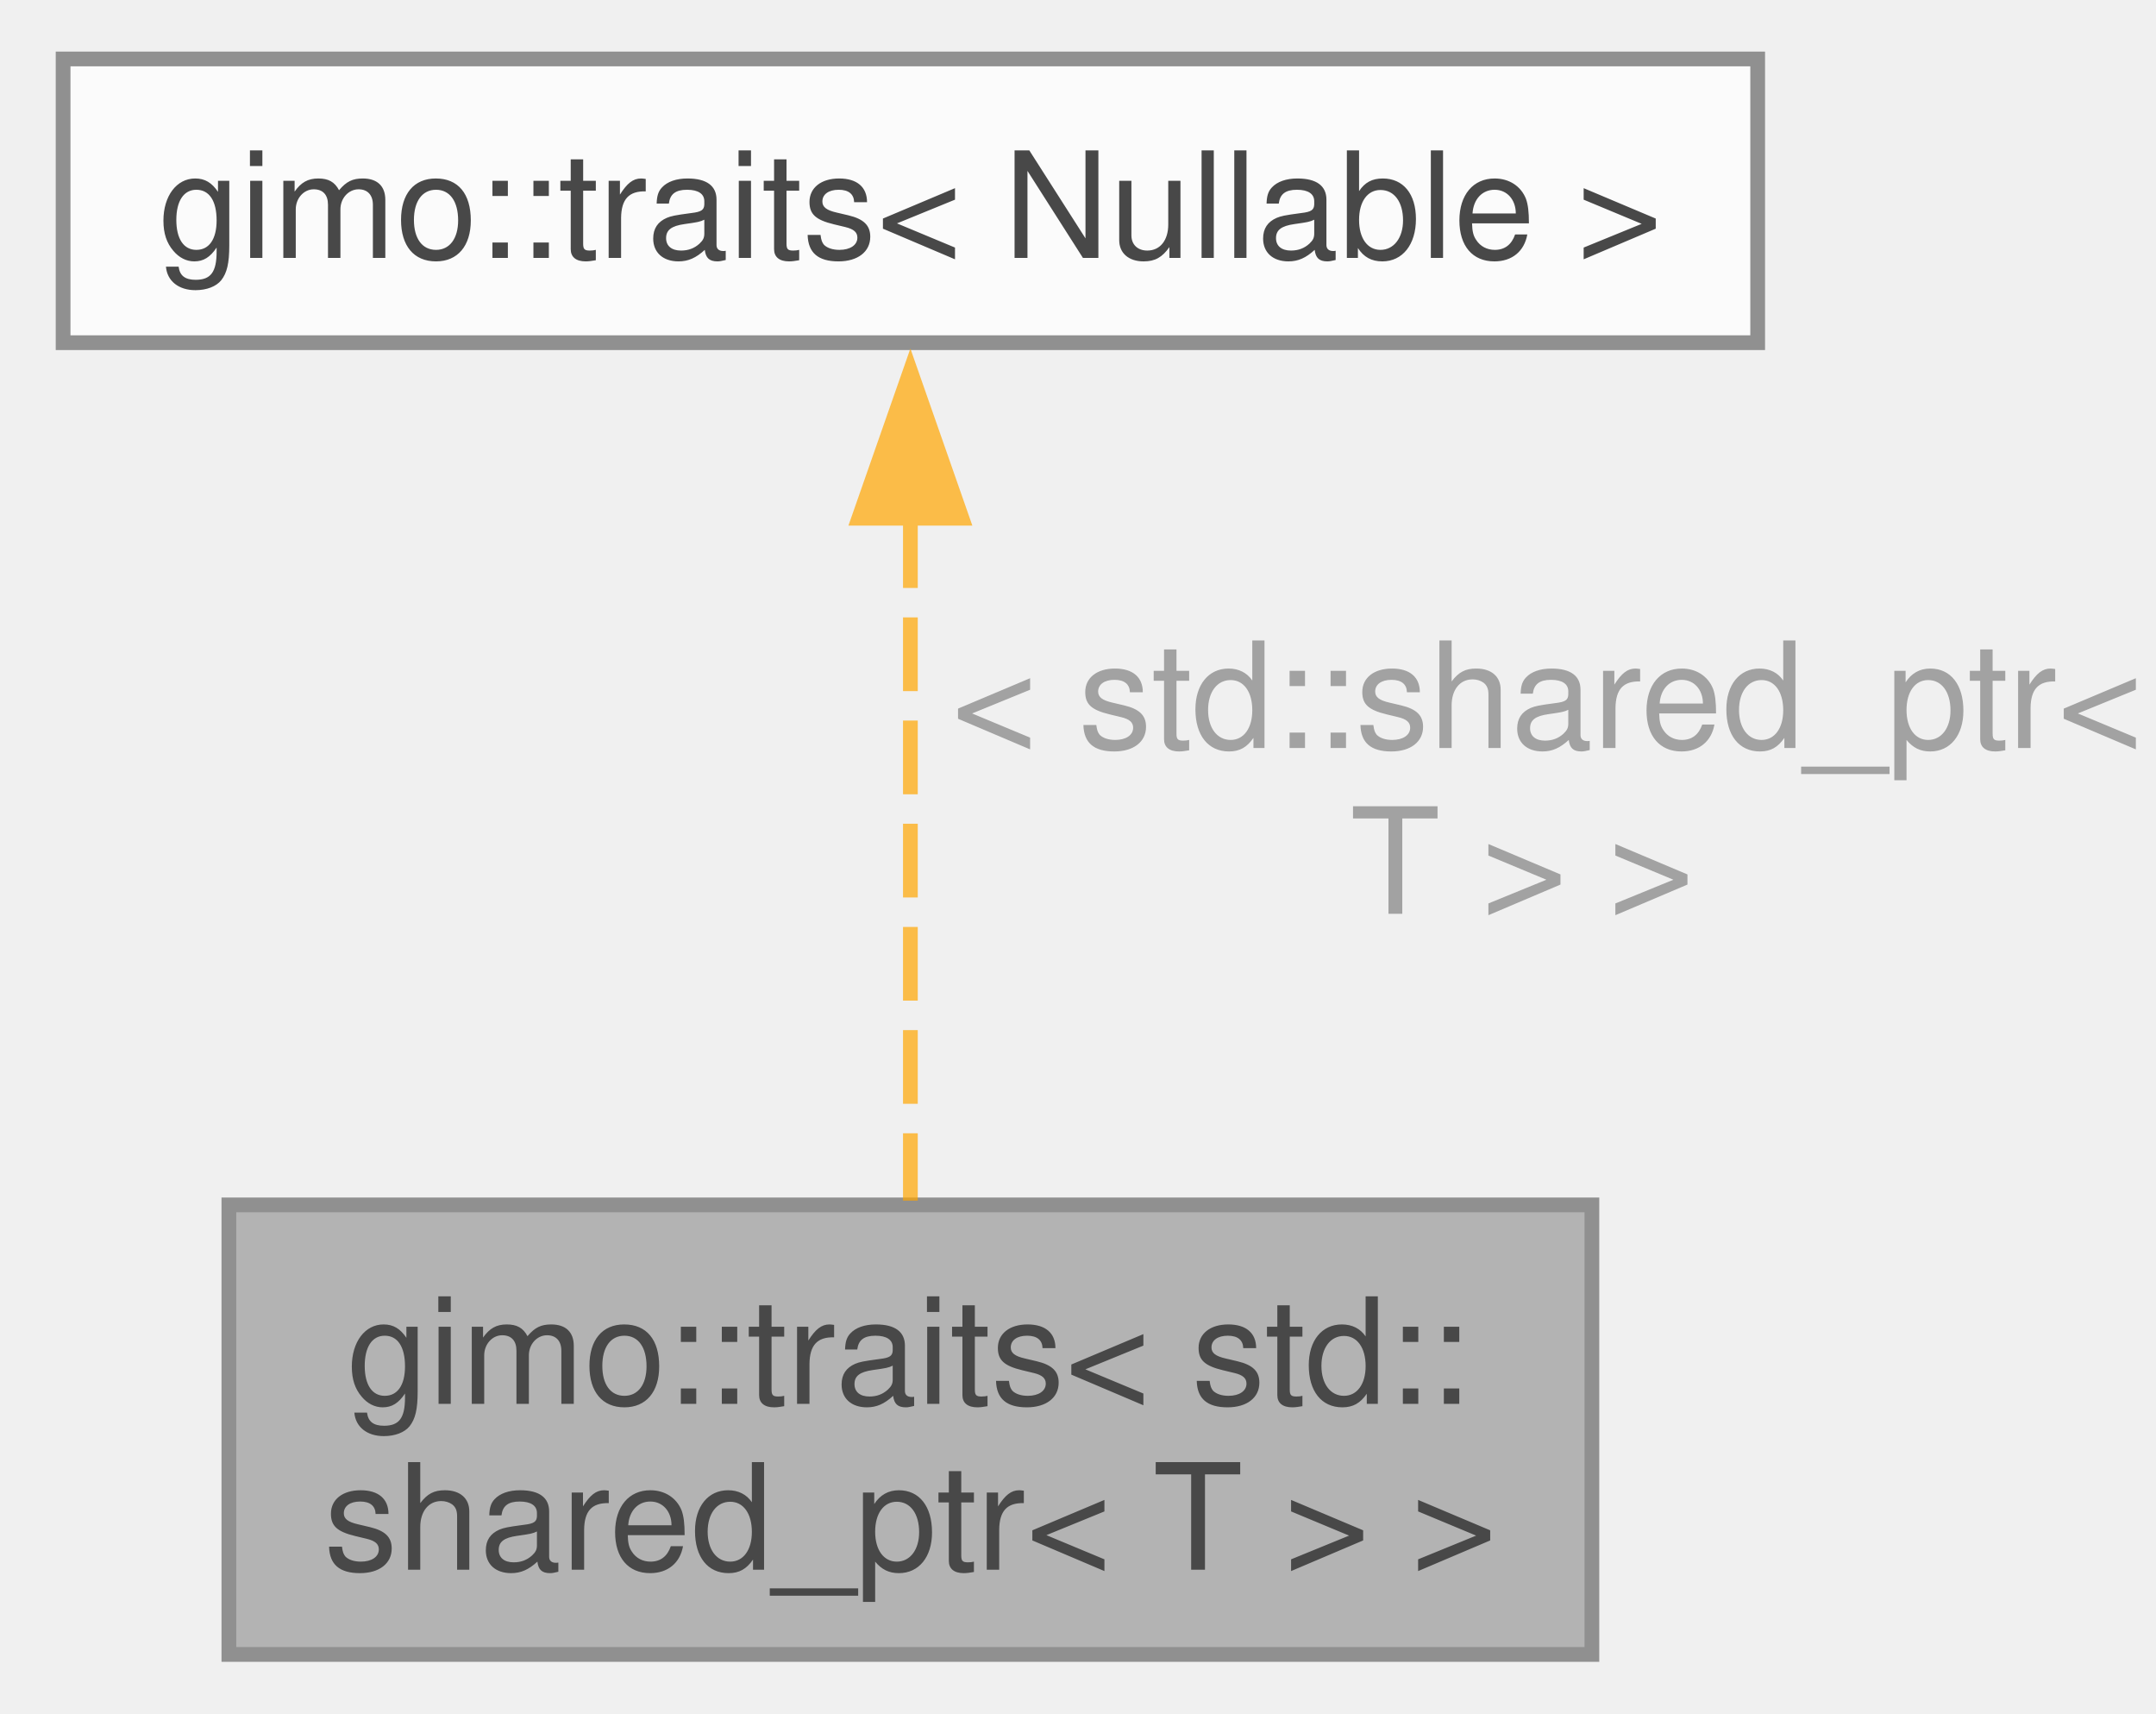
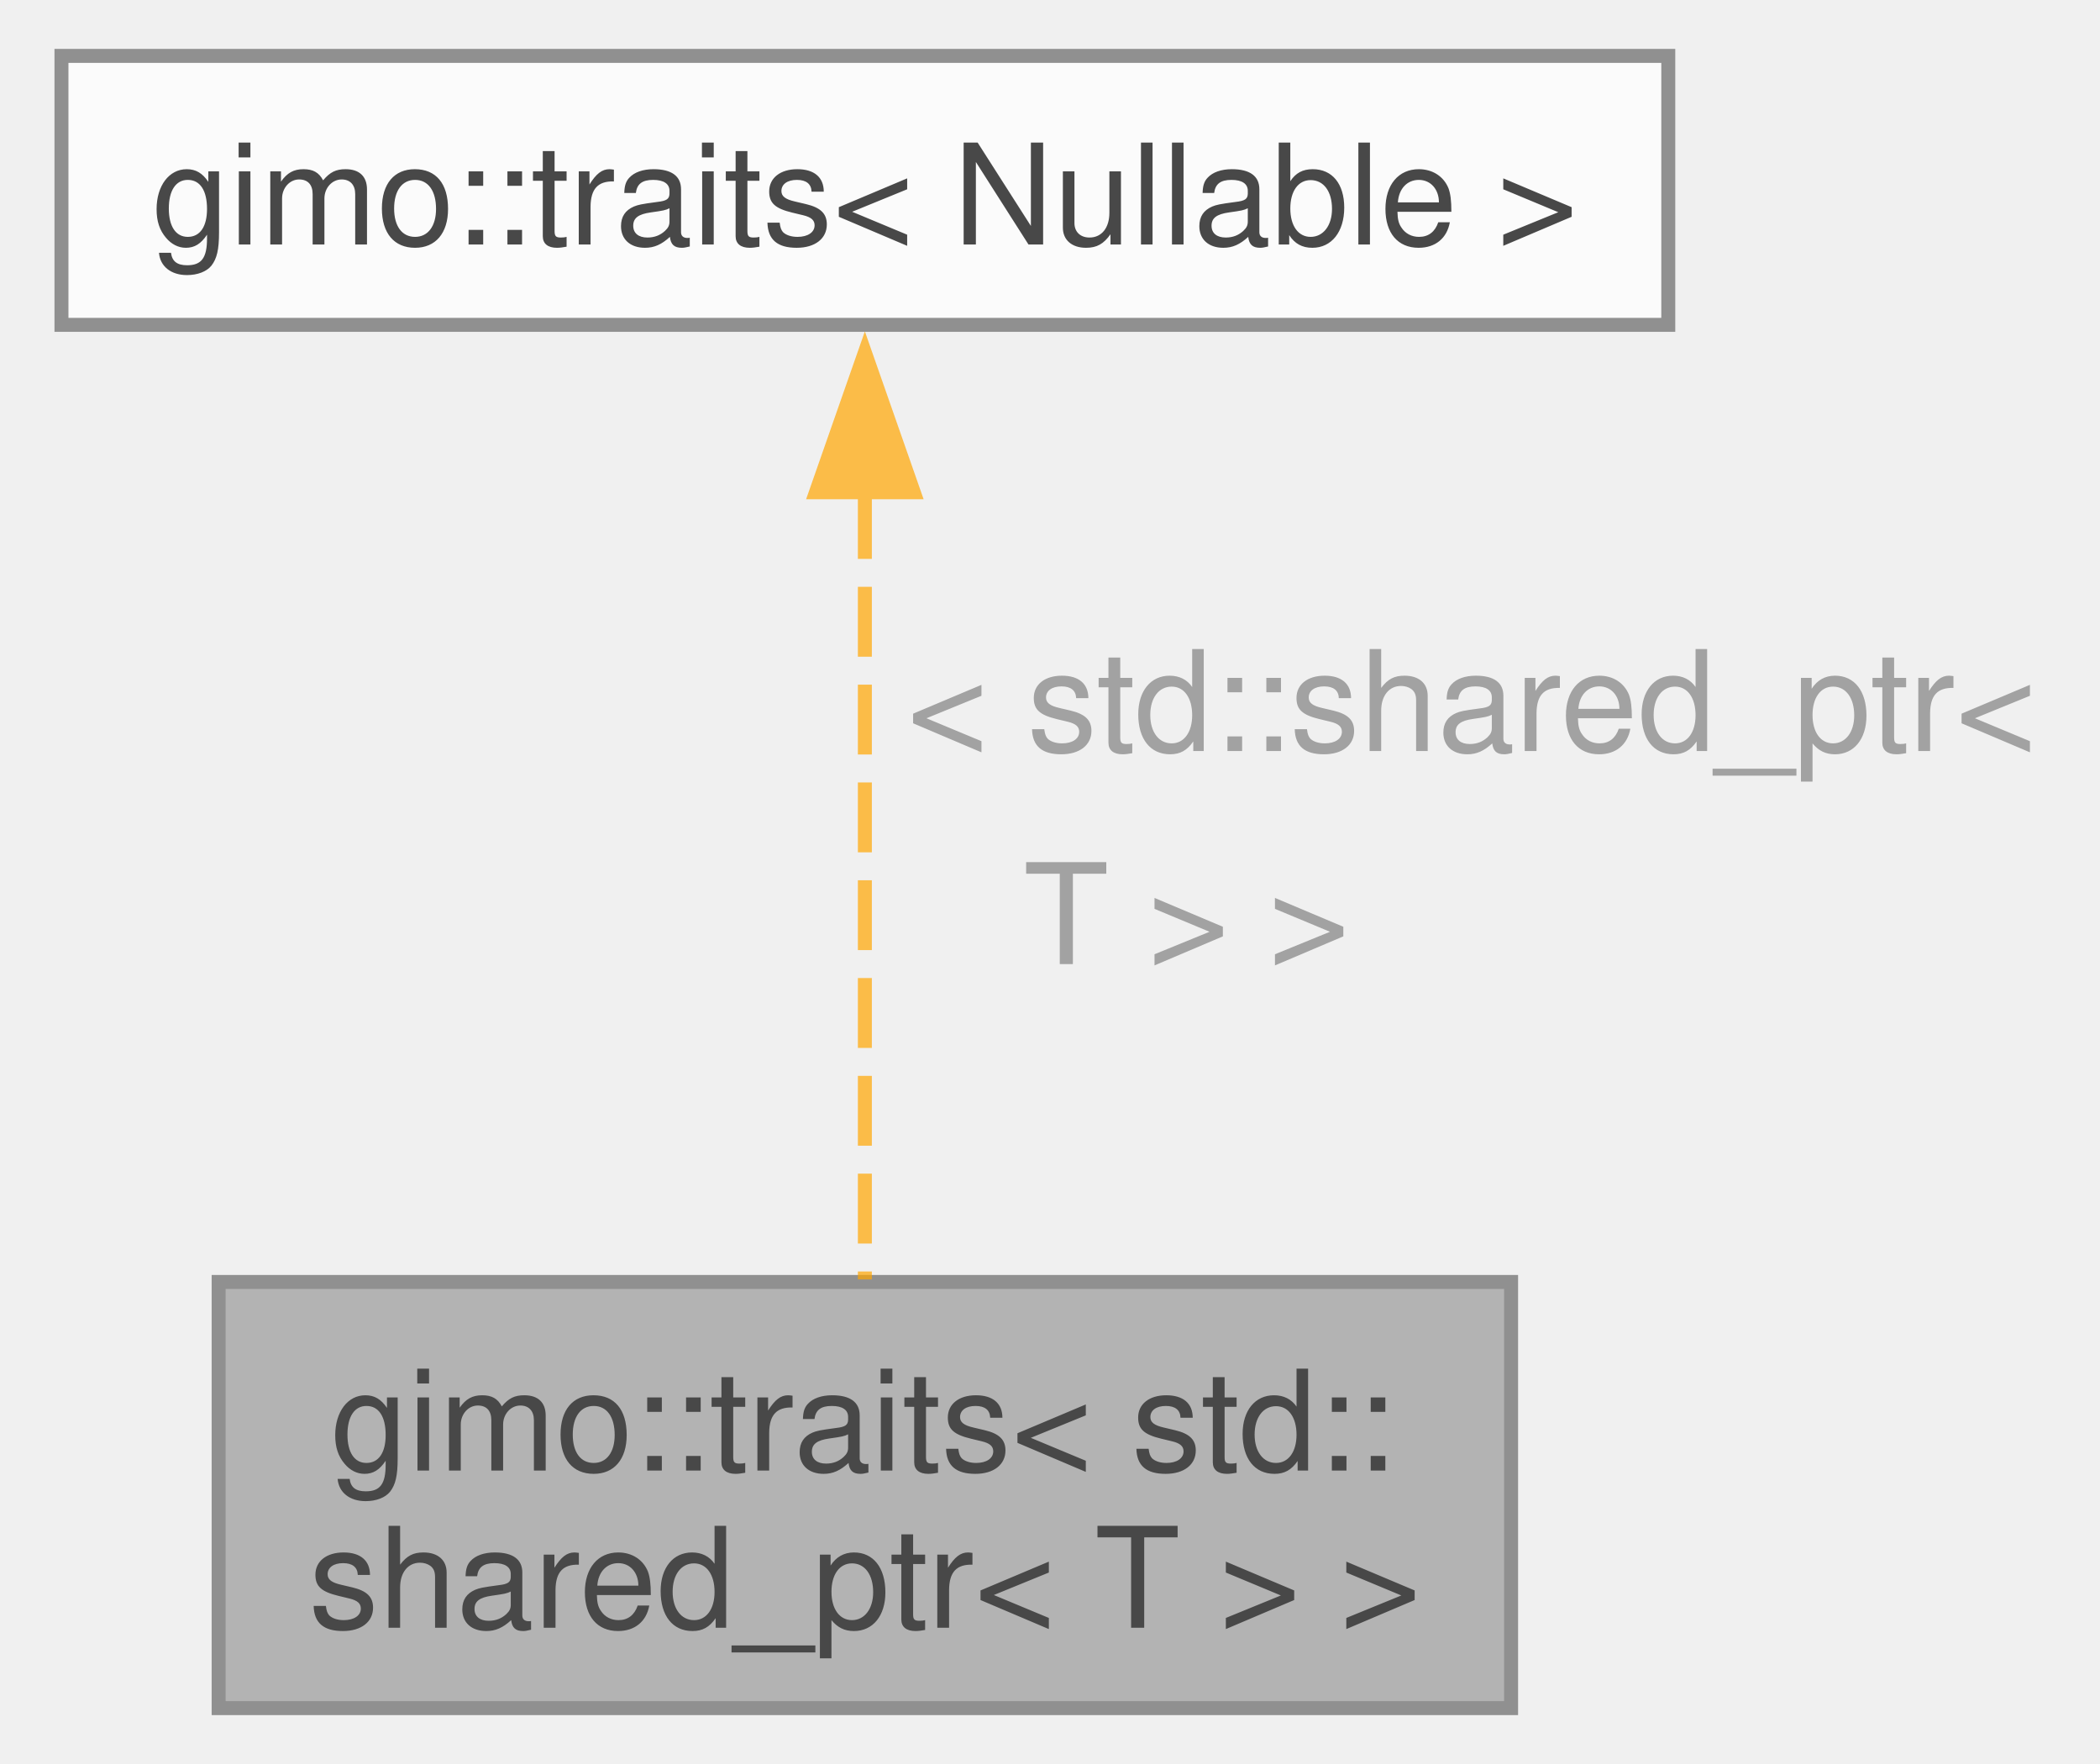
- <svg xmlns="http://www.w3.org/2000/svg" xmlns:xlink="http://www.w3.org/1999/xlink" width="146pt" height="116pt" viewBox="0.00 0.00 145.75 116.25">
+ <svg xmlns="http://www.w3.org/2000/svg" xmlns:xlink="http://www.w3.org/1999/xlink" width="150pt" height="126pt" viewBox="0.00 0.00 149.50 126.25">
  <svg id="main" version="1.1" xml:space="preserve">
    <style type="text/css">
.node, .edge {opacity: 0.7;}
.node.selected, .edge.selected {opacity: 1;}
.edge:hover path { stroke: red; }
.edge:hover polygon { stroke: red; fill: red; }
</style>
    <svg id="graph" class="graph">
-       <g id="graph0" class="graph" transform="scale(1 1) rotate(0) translate(4 112.25)">
+       <g id="graph0" class="graph" transform="scale(1 1) rotate(0) translate(4 122.25)">
        <g id="Node000001" class="node">
          <g id="a_Node000001">
            <a xlink:title=" ">
              <polygon fill="#999999" stroke="#666666" points="103.75,-30.5 11.25,-30.5 11.25,0 103.75,0 103.75,-30.5" />
              <text text-anchor="start" x="19.25" y="-17" font-family="Helvetica,sans-Serif" font-size="10.00">gimo::traits&lt; std::</text>
              <text text-anchor="middle" x="57.5" y="-5.75" font-family="Helvetica,sans-Serif" font-size="10.00">shared_ptr&lt; T &gt; &gt;</text>
            </a>
          </g>
        </g>
        <g id="Node000002" class="node">
          <g id="a_Node000002">
            <a xlink:href="../../d9/d18/structgimo_1_1traits.html" target="_top" xlink:title="The central customization point for the library.">
-               <polygon fill="white" stroke="#666666" points="115,-108.25 0,-108.25 0,-89 115,-89 115,-108.25" />
-               <text text-anchor="middle" x="57.5" y="-94.75" font-family="Helvetica,sans-Serif" font-size="10.00">gimo::traits&lt; Nullable &gt;</text>
+               <polygon fill="white" stroke="#666666" points="115,-118.25 0,-118.25 0,-99 115,-99 115,-118.25" />
+               <text text-anchor="middle" x="57.5" y="-104.75" font-family="Helvetica,sans-Serif" font-size="10.00">gimo::traits&lt; Nullable &gt;</text>
            </a>
          </g>
        </g>
        <g id="edge1_Node000001_Node000002" class="edge">
          <g id="a_edge1_Node000001_Node000002">
            <a xlink:title=" ">
-               <path fill="none" stroke="orange" stroke-dasharray="5,2" d="M57.5,-77.36C57.5,-62.89 57.5,-43.77 57.5,-30.79" />
-               <polygon fill="orange" stroke="orange" points="54,-77.09 57.5,-87.09 61,-77.09 54,-77.09" />
+               <path fill="none" stroke="orange" stroke-dasharray="5,2" d="M57.5,-87.25C57.5,-70.07 57.5,-45.92 57.5,-30.68" />
+               <polygon fill="orange" stroke="orange" points="54,-87.02 57.5,-97.02 61,-87.02 54,-87.02" />
            </a>
          </g>
-           <text text-anchor="start" x="57.5" y="-61.5" font-family="Helvetica,sans-Serif" font-size="10.00" fill="grey"> &lt; std::shared_ptr&lt;</text>
-           <text text-anchor="middle" x="97.62" y="-50.25" font-family="Helvetica,sans-Serif" font-size="10.00" fill="grey"> T &gt; &gt;</text>
+           <text text-anchor="start" x="60.5" y="-68.5" font-family="Helvetica,sans-Serif" font-size="10.00" fill="grey">&lt; std::shared_ptr&lt;</text>
+           <text text-anchor="start" x="60.5" y="-53.25" font-family="Helvetica,sans-Serif" font-size="10.00" fill="grey">   T &gt; &gt;</text>
        </g>
      </g>
    </svg>
  </svg>
  <style type="text/css">

[data-mouse-over-selected='false'] { opacity: 0.7; }
[data-mouse-over-selected='true']  { opacity: 1.0; }

</style>
</svg>
